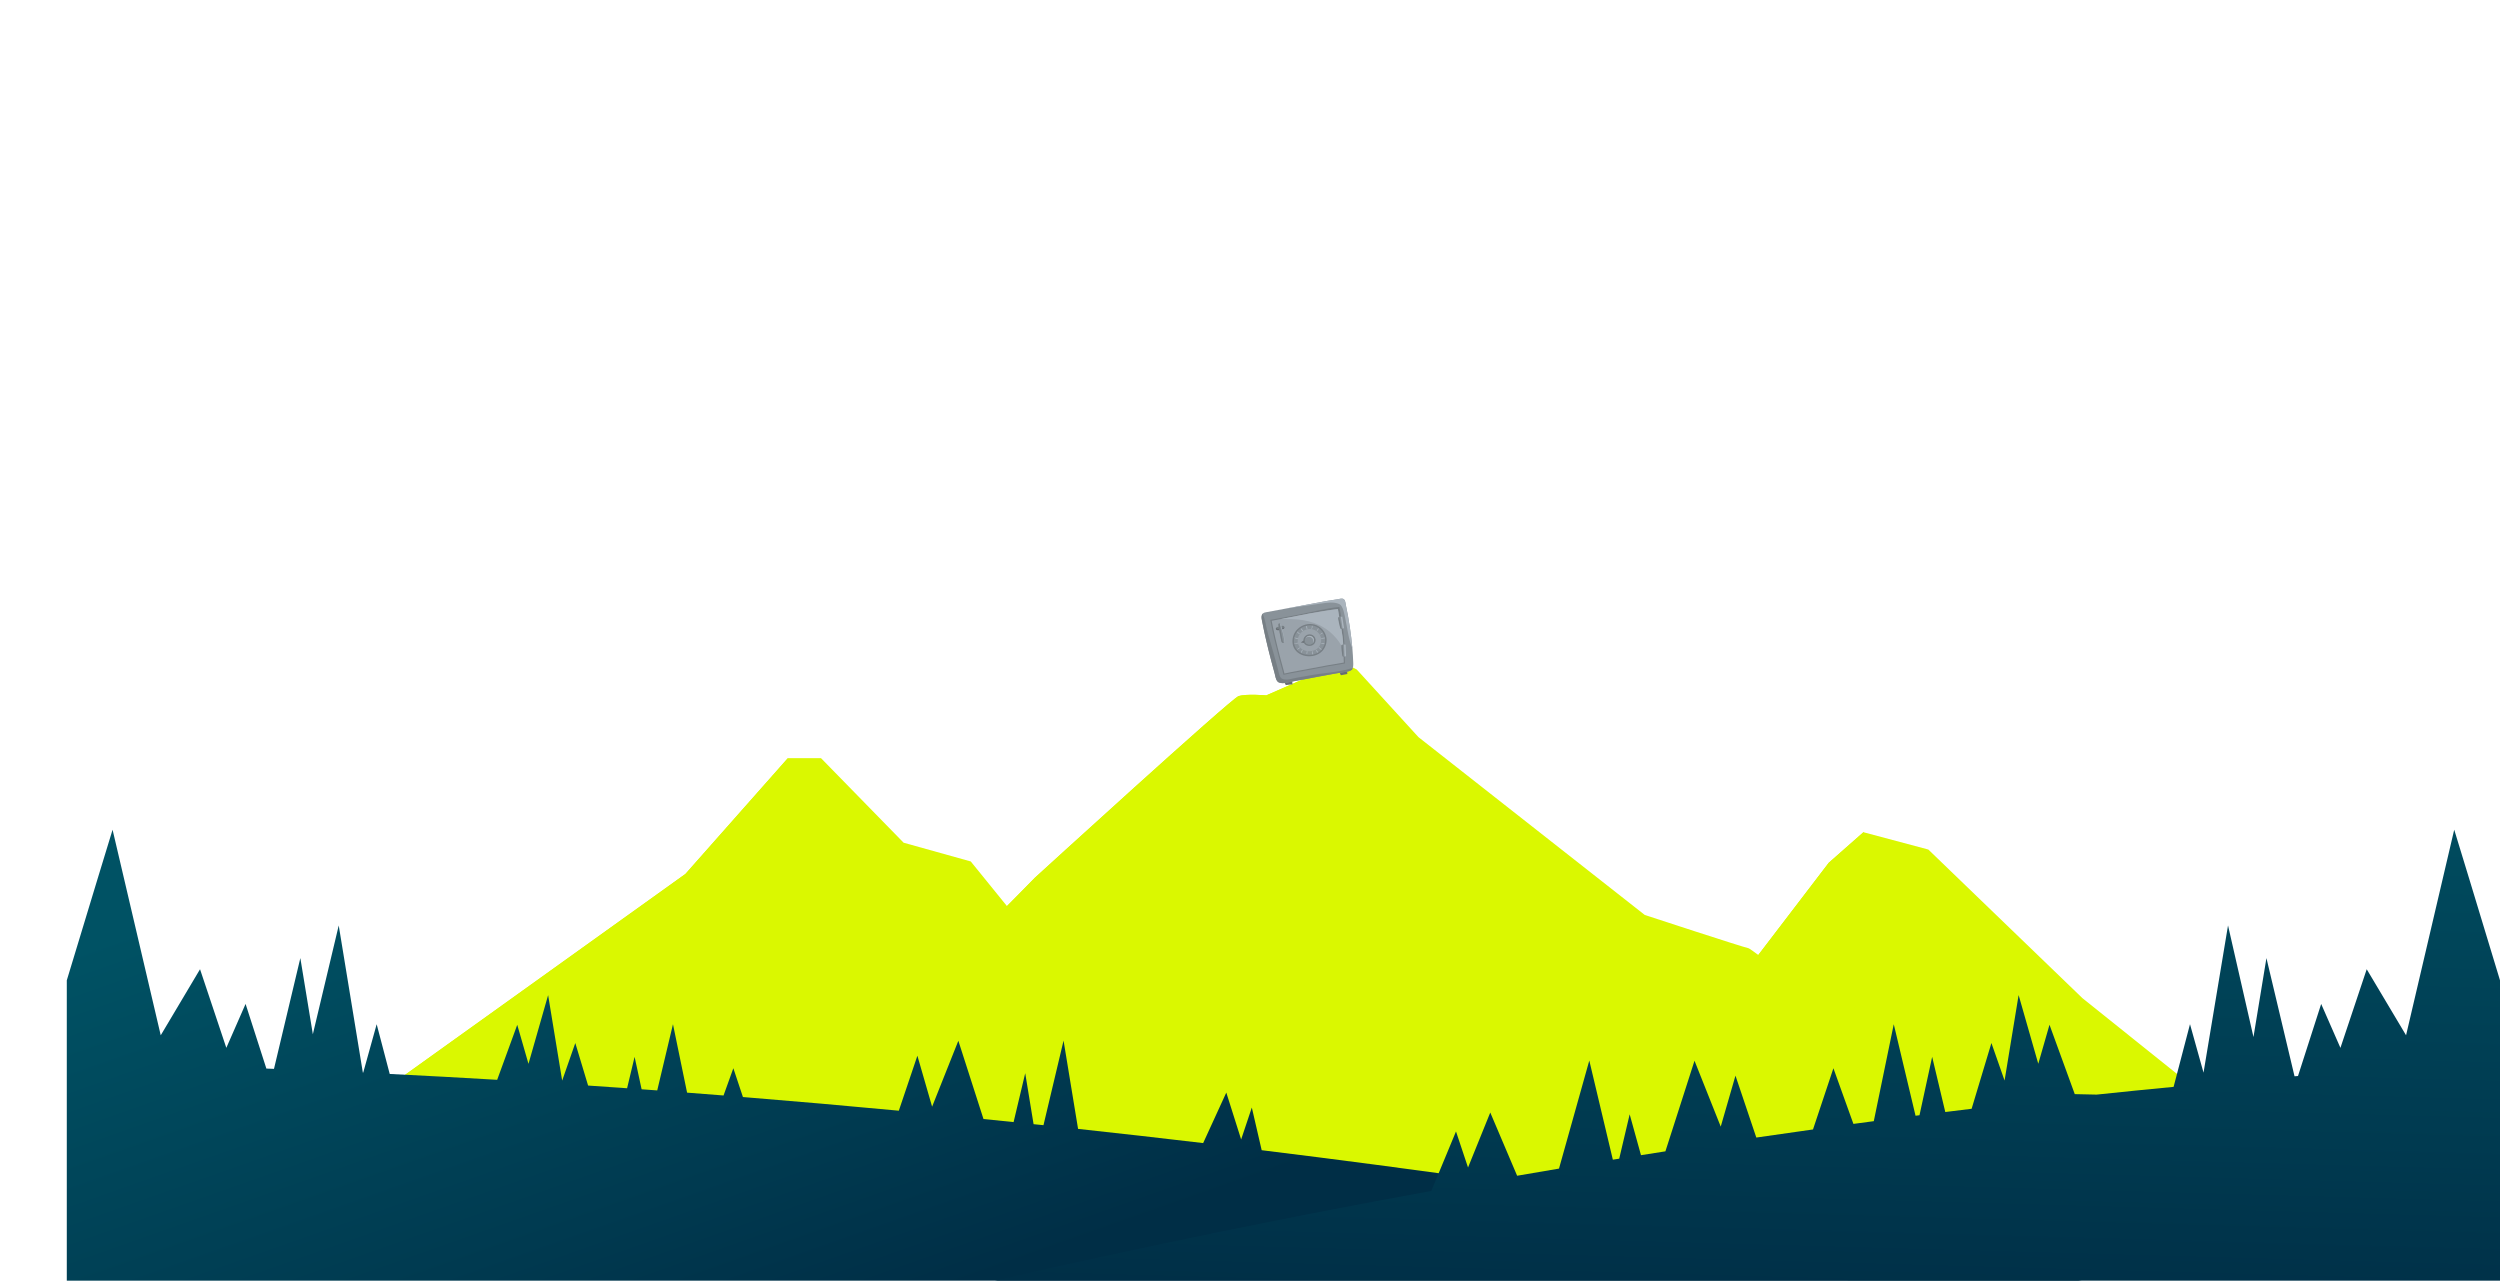
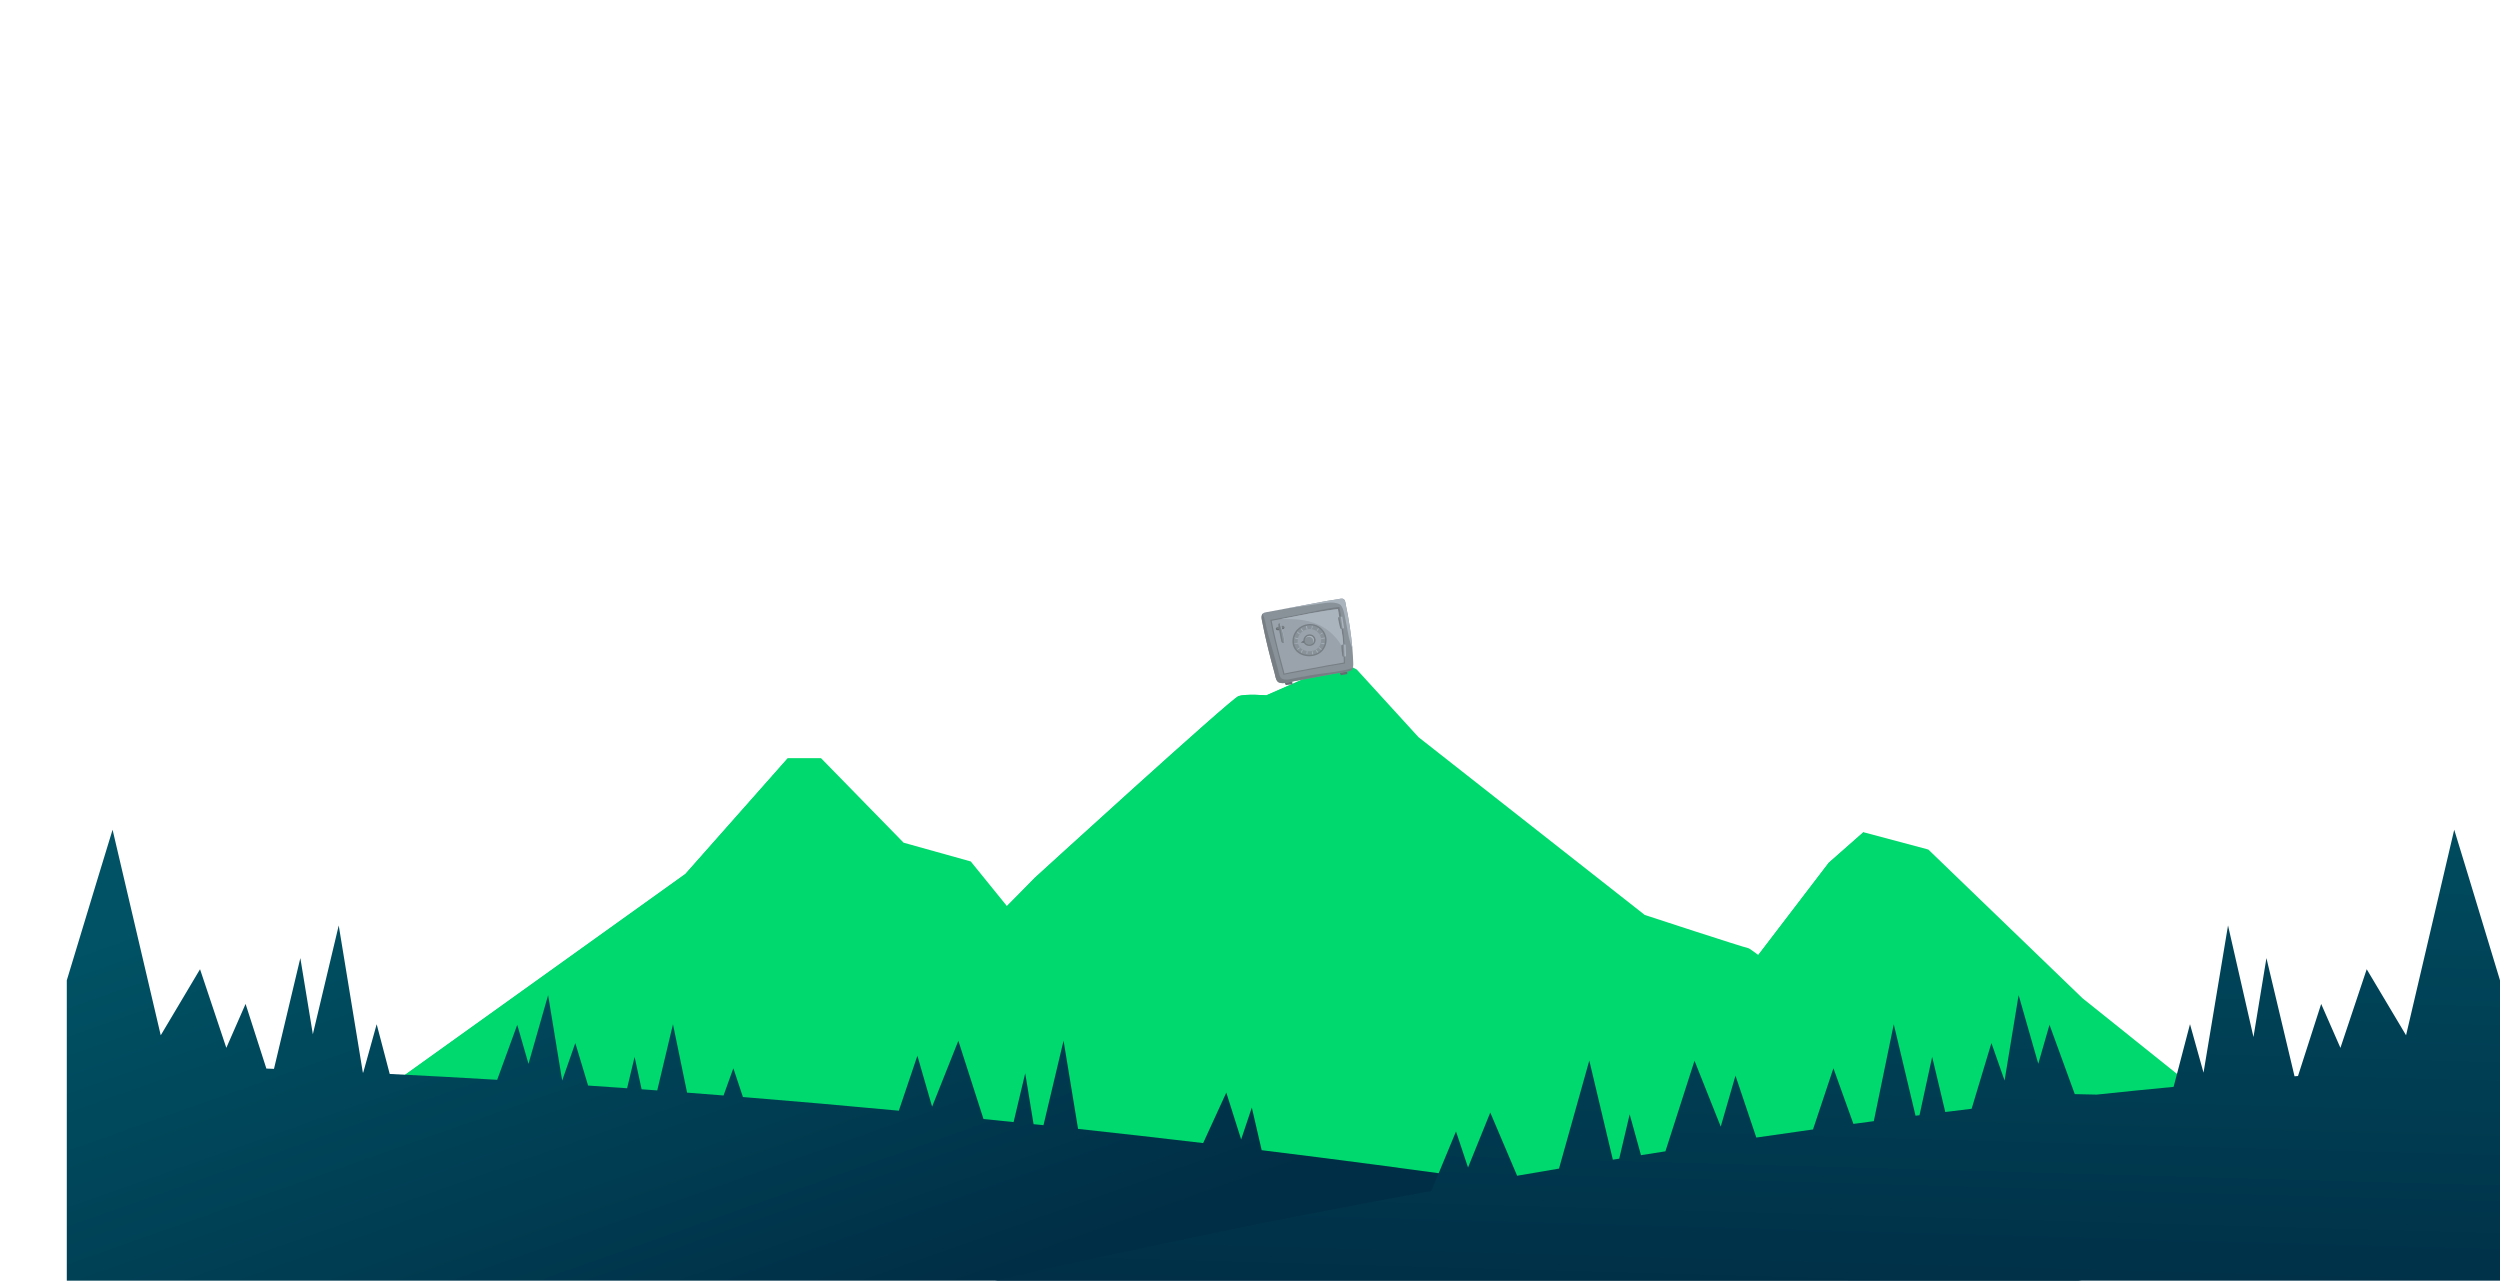
<svg xmlns="http://www.w3.org/2000/svg" xmlns:xlink="http://www.w3.org/1999/xlink" width="2491.67" height="1276.37" viewBox="0 0 2491.67 1276.37">
  <defs>
    <style>
      .cls-1 {
-         fill: #DAF800;
+         fill: #00D96D;
      }

      .cls-2 {
-         fill: #DAF800;
+         fill: #00D96D;
      }

      .cls-3 {
-         fill: #DAF800;
+         fill: #00D96D;
      }

      .cls-4 {
-         fill: #DAF800;
+         fill: #00D96D;
      }

      .cls-5 {
-         fill: #DAF800;
+         fill: #00D96D;
      }

      .cls-6 {
-         fill:#DAF800;
+         fill:#00D96D;
      }

      .cls-7 {
        fill: url(#linear-gradient-7);
      }

      .cls-8 {
        fill: url(#linear-gradient-8);
      }

      .cls-9 {
        fill: none;
      }

      .cls-10 {
        fill: #676d73;
      }

      .cls-11 {
        fill: #899299;
      }

      .cls-12 {
        fill: #777f85;
      }

      .cls-13 {
        fill: #9aa3ab;
      }

      .cls-14 {
        fill: #aab4bd;
      }
    </style>
    <linearGradient id="linear-gradient" x1="1281.15" y1="845.48" x2="1330.86" y2="1157.28" gradientUnits="userSpaceOnUse">
      <stop offset="0.03" stop-color="#4fbbf7" />
      <stop offset="1" stop-color="#005668" />
    </linearGradient>
    <linearGradient id="linear-gradient-2" x1="733.14" y1="816.66" x2="737.48" y2="1020.26" xlink:href="#linear-gradient" />
    <linearGradient id="linear-gradient-3" x1="1872" y1="885.85" x2="1902.61" y2="1165.7" xlink:href="#linear-gradient" />
    <linearGradient id="linear-gradient-4" x1="815.81" y1="1365.49" x2="1341.64" y2="839.65" gradientUnits="userSpaceOnUse">
      <stop offset="0.03" stop-color="#4fbbf7" />
      <stop offset="1" stop-color="#8ff7ff" />
    </linearGradient>
    <linearGradient id="linear-gradient-5" x1="255.62" y1="966.61" x2="818.49" y2="966.61" xlink:href="#linear-gradient-4" />
    <linearGradient id="linear-gradient-6" x1="1673.24" y1="952.43" x2="1895.37" y2="952.43" xlink:href="#linear-gradient-4" />
    <linearGradient id="linear-gradient-7" x1="1059.66" y1="1245.44" x2="856.36" y2="669.86" gradientUnits="userSpaceOnUse">
      <stop offset="0" stop-color="#002e46" />
      <stop offset="0.3" stop-color="#003a50" />
      <stop offset="1" stop-color="#005264" />
    </linearGradient>
    <linearGradient id="linear-gradient-8" x1="1740.57" y1="1311.15" x2="1758.15" y2="678.18" xlink:href="#linear-gradient-7" />
  </defs>
  <g id="Layer_1" data-name="Layer 1">
    <g>
      <path class="cls-1" d="M1262.09,693.07l75.69-33.2,14.42,7.38,61.55,67.44L1639.3,911.92s97.17,31.88,103.4,33.15,297.73,232.3,297.73,232.3H627.7l242.91-180s53.57-20.4,59.8-23,100.9-99.46,100.9-99.46,195.58-178.5,203-181.05S1262.09,693.07,1262.09,693.07Z" />
      <polygon class="cls-2" points="255.62 1177.37 683.16 871.01 785.04 755.85 818.49 755.85 900.61 839.9 967.51 858.58 1226.02 1177.37 255.62 1177.37" />
      <polygon class="cls-3" points="1504.48 1177.37 1704.18 1014.96 1822.68 859.88 1857.22 829.45 1921.91 846.72 2075.47 994.81 2303.3 1177.37 1504.48 1177.37" />
      <path class="cls-4" d="M1290.71,991.93l67.51-73.31L1304.77,825l-185.64,109.4L1265.4,827.83l72.38-168-75.69,33.2s-20.25-1.73-27.73.82-203,181.05-203,181.05-94.67,96.91-100.9,99.46-59.8,23-59.8,23l-242.91,180H1226l250.33-96.2Z" />
      <polygon class="cls-5" points="818.49 755.85 764.73 856.62 584.71 974.65 770.35 873.89 787.23 908.44 680.35 983.89 716.91 1020.72 351.25 1177.37 255.62 1177.37 683.16 871.01 785.04 755.85 818.49 755.85" />
      <polygon class="cls-6" points="1857.22 829.45 1822.68 859.88 1704.18 1014.96 1805.44 948.74 1673.24 1075.42 1884.2 989.05 1856.07 888.28 1895.37 864.8 1857.22 829.45" />
    </g>
    <path class="cls-7" d="M2074.64,1276.37c-233.58-47.25-515.25-92.89-817.17-130l-9.82-42.51L1237,1135.67l-14.79-46.74-23.06,50.34q-61.86-7.33-124.67-14.14l-14.46-88L1040,1121.43l-9.86-1-8.34-50.81-11.59,48.73q-15-1.54-30-3.06l-25.06-78L929,1103l-14.67-50.79L895.82,1107q-77.36-7.29-155.36-13.62l-9.56-28.7-9.77,27.15q-18.17-1.44-36.34-2.83l-14.06-68.21-15.69,66-15.56-1.14-7-32.32L625,1084.63q-19.44-1.38-38.86-2.7l-12.76-42.38L560.3,1077l-14-85.2-19.58,68.48-11.2-38.89-20,54.82q-53.62-3.2-107.1-5.83l-13-49.57L362,1069.06l-.35,0L337.6,922.37,311.81,1030.8l-12.47-75.93L273.07,1065.3l-7.59-.29-20.72-64.44-19.19,43.79L199.37,966l-39.17,65.85-48-204.89s-25,81.74-45.63,150.13v299.3" />
    <path class="cls-8" d="M2491.67,1276.37V977.07c-20.6-68.39-45.63-150.13-45.63-150.13l-48,204.89L2358.83,966l-26.2,78.38-19.19-43.79-23.1,71.84-3.46.27-28-117.81-12.92,78.68L2220.6,922.37l-24.42,146.71-13.48-48.32-16.34,62.47q-37.07,3.54-76.72,7.73l-21.79-.48-25.18-69.14-11.19,38.89-19.59-68.48-14,85.2-13.11-37.4-19.73,65.53q-13,1.58-26.25,3.23l-13.08-55-12.62,58.2-3.94.51-21.7-91.22-19.91,96.63q-10.1,1.33-20.31,2.72l-19.94-55.46-20.34,61q-27.85,3.88-56.5,8.07l-20.77-61.71L1715,1122.87l-26.14-65.67-29,90.29q-12.12,1.89-24.34,3.84l-11.28-40.74-10.42,44.22-6.35,1L1584,1057,1553.8,1164.7q-20.7,3.48-41.73,7.12l-26.77-63-22.16,54.79-12-35.93-24.58,59.3c-136.29,24.8-281.74,54.29-435.15,89.38" />
    <path class="cls-9" d="M2398.07,0l80.06,1250.74" />
    <path class="cls-9" d="M80.07,1250.74,0,0" />
  </g>
  <g id="Layer_2" data-name="Layer 2">
    <path class="cls-10" d="M1288.28,682.06a16.74,16.74,0,0,1-.25-5.82c0,.15-7,.61-7.74,2.19a1.34,1.34,0,0,0-.14.47c-.14,1.17.85,2.75,1.3,3.86" />
    <path class="cls-10" d="M1342.88,671.76a16.74,16.74,0,0,1-.12-5.82c0,.14-7,.43-7.79,2a1.84,1.84,0,0,0-.15.47c-.17,1.16.79,2.77,1.2,3.89a1.29,1.29,0,0,0,.46.69" />
    <path class="cls-11" d="M1347.88,646.36q.6,7.18.86,14.42c.18,5.23-.68,7.75-6.13,8.57-18.09,2.73-36,6.62-54,9.75-4.44.78-9.32,2.78-13.8,1.14a3.91,3.91,0,0,1-1.49-1c-1.94-2.07-2.29-5.76-3-8.38q-1.65-6-3.23-11.93c-3.61-13.68-6.88-27.41-9.47-41.32-.4-2.15-.65-4.73,1-6.18a6.53,6.53,0,0,1,3.21-1.23l20.61-3.82,19.58-3.63c6.86-1.27,13.7-2.63,20.58-3.82q5.28-.92,10.57-1.66c1.75-.23,4.11-1.17,5.8-.26,1.86,1,2,3.89,2.34,5.76A361.62,361.62,0,0,1,1347.88,646.36Z" />
    <path class="cls-12" d="M1346.13,666.3c-1.49.31-3.15.94-4.33,1.19q-3.73.79-7.5,1.46c-5,.89-10.06,1.61-15.12,2.15-9.14,1-18.08,2.86-27.13,4.44-4.44.77-9.32,2.78-13.8,1.13a3.88,3.88,0,0,1-1.49-1c-1.94-2.08-2.29-5.76-3-8.38q-1.65-6-3.23-11.93c-2.44-9.25-5.48-18.32-7.73-27.61-1.35-5.56-1.94-10.78-4.34-16-2,2.7-.79,6.13-.21,9.13q1.26,6.46,2.69,12.88c1.88,8.45,4,16.85,6.17,25.21q1.58,6,3.23,11.93c.73,2.62,1.08,6.31,3,8.38a3.91,3.91,0,0,0,1.49,1c4.48,1.64,9.36-.36,13.8-1.14,18-3.13,35.89-7,54-9.75,1.9-.28,4.91-1.1,5.62-3.18A5.74,5.74,0,0,0,1346.13,666.3Z" />
    <path class="cls-12" d="M1278.85,671.12c-.18-.8-.36-1.63-.59-2.48-1.09-3.91-2.17-7.88-3.21-11.82-3.79-14.4-6.59-26.43-8.79-37.87l-.23-1.16,26.39-4.9c14-2.6,28.45-6.53,42.53-8,2.45,13,4.61,25.26,5,38.48v.21c.16,5.46.33,11.11.52,16.68l0,1-1,.16c-10.5,1.63-21,3.64-31.19,5.58l-.27-1.14.22,1.15c-6.9,1.32-14,2.68-21,3.9-1.31.23-2.55.52-3.75.8s-2.21.52-3.18.68l-1.1.18Z" />
    <path class="cls-13" d="M1338.78,643.48l.12,3.66c.13,4.36.26,8.8.41,13.2-10.53,1.63-21.06,3.64-31.26,5.59-6.9,1.32-14,2.69-21,3.9-1.34.24-2.6.53-3.81.82s-2.17.51-3.1.66c0-.16-.07-.31-.1-.45-.18-.81-.37-1.66-.61-2.53-1.09-3.91-2.17-7.89-3.2-11.81-3.77-14.3-6.58-26.4-8.78-37.79l9.88-1.89c18.63-3.64,37.33-7.61,56.12-9.8C1335.23,619.3,1338.41,631.09,1338.78,643.48Z" />
    <path class="cls-12" d="M1279,623.75a1.62,1.62,0,0,1-.21,3.16c-1.49.35-6.22,2.41-7.09.1a1.48,1.48,0,0,1,.46-1.56,4.09,4.09,0,0,1,1.9-.8l3.7-.87A2.1,2.1,0,0,1,1279,623.75Z" />
    <path class="cls-10" d="M1279.23,625.8c-1.5.35-6.22,2.41-7.1.1a1.34,1.34,0,0,1-.07-.39,1.47,1.47,0,0,0-.4,1.5c.87,2.31,5.6.25,7.09-.1a1.68,1.68,0,0,0,1.38-1.6A1.79,1.79,0,0,1,1279.23,625.8Z" />
    <path class="cls-14" d="M1338.78,643.48l.12,3.66a51.19,51.19,0,0,0-24.16-24.23,65,65,0,0,0-22.06-5.55c-3.83-.35-7.67-.39-11.51-.4-1.17,0-2.51,0-3.88-.12,18.63-3.64,37.33-7.61,56.12-9.8C1335.23,619.3,1338.41,631.09,1338.78,643.48Z" />
    <g>
      <path class="cls-11" d="M1339.57,626.1c-.57.09-2.67.88-3.21.56-.88-.5-.78-2.82-.95-3.83-.12-.68-1.75-7.34-1.5-7.45a8.38,8.38,0,0,1,3.92-.72Z" />
      <path class="cls-14" d="M1335.18,614.93a8,8,0,0,1,1.2,0l1.75,11.43c-.26,0-.83.22-1.43.38a17.24,17.24,0,0,0,2.87-.63l-1.74-11.44A8.45,8.45,0,0,0,1335.18,614.93Z" />
      <path class="cls-12" d="M1337.44,626.48c-.88-.51-.78-2.83-1-3.84-.12-.67-1.74-7.33-1.5-7.44a8.18,8.18,0,0,1,1.44-.5,8.06,8.06,0,0,0-2.51.68c-.59.29,1.53,10.75,2.45,11.28a2.68,2.68,0,0,0,1.54-.11A.86.86,0,0,1,1337.44,626.48Z" />
    </g>
    <g>
      <path class="cls-11" d="M1341.56,654.1c-.58,0-2.75.57-3.25.2-.82-.61-.45-2.9-.51-3.92,0-.69-.9-7.49-.64-7.57a8.38,8.38,0,0,1,4-.27Z" />
      <path class="cls-14" d="M1338.47,642.51a8.13,8.13,0,0,1,1.2.12q.21,5.77.43,11.56c-.27,0-.85.13-1.46.22a16.76,16.76,0,0,0,2.92-.31l-.42-11.56A8.54,8.54,0,0,0,1338.47,642.51Z" />
      <path class="cls-12" d="M1339.4,654.23c-.82-.6-.45-2.89-.51-3.92-.05-.68-.9-7.48-.64-7.56a7.48,7.48,0,0,1,1.49-.33,8,8,0,0,0-2.58.39c-.62.22.29,10.86,1.15,11.49a2.81,2.81,0,0,0,1.54.06A.83.83,0,0,1,1339.4,654.23Z" />
    </g>
    <path class="cls-12" d="M1317.63,649.11c-8.09,8.32-25.59,6.19-29-5.93a17,17,0,0,1,4.39-16,17.89,17.89,0,0,1,17.38-4.66A16.66,16.66,0,0,1,1322.08,636,16.24,16.24,0,0,1,1317.63,649.11Z" />
    <path class="cls-11" d="M1316.53,648.14c-7.38,7.58-23.34,5.64-26.44-5.41a15.48,15.48,0,0,1,4-14.63,16.32,16.32,0,0,1,15.85-4.26,15.22,15.22,0,0,1,10.64,12.33A14.82,14.82,0,0,1,1316.53,648.14Z" />
    <path class="cls-13" d="M1313.72,645.65c-5.57,5.72-17.61,4.26-20-4.08a11.69,11.69,0,0,1,3-11,12.28,12.28,0,0,1,12-3.2,11.45,11.45,0,0,1,8,9.29A11.2,11.2,0,0,1,1313.72,645.65Z" />
    <path class="cls-10" d="M1299.56,638.31a12.61,12.61,0,0,1,.62,2.48c-1.24-.17-2.49-.34-3.74-.49Z" />
    <path class="cls-12" d="M1309.58,642c-2.9,3-9.18,2.22-10.39-2.13a6,6,0,0,1,1.57-5.75,6.4,6.4,0,0,1,6.23-1.67,6,6,0,0,1,4.19,4.84A5.83,5.83,0,0,1,1309.58,642Z" />
    <path class="cls-11" d="M1308.42,641c-2.15,2.22-6.81,1.65-7.72-1.58a4.54,4.54,0,0,1,1.17-4.27,4.79,4.79,0,0,1,4.63-1.24,4.45,4.45,0,0,1,3.11,3.6A4.34,4.34,0,0,1,1308.42,641Z" />
    <path class="cls-11" d="M1308.42,641c-2.15,2.22-6.81,1.65-7.72-1.58a4.54,4.54,0,0,1,1.17-4.27,4.79,4.79,0,0,1,4.63-1.24,4.45,4.45,0,0,1,3.11,3.6A4.34,4.34,0,0,1,1308.42,641Z" />
    <path class="cls-14" d="M1306.5,633.88a4.79,4.79,0,0,0-4.63,1.24,4.65,4.65,0,0,0-.78,1.08l.1-.11a4.76,4.76,0,0,1,4.63-1.24,4.44,4.44,0,0,1,3.11,3.6,4.29,4.29,0,0,1-.47,2.48,4.35,4.35,0,0,0,1.15-3.45A4.45,4.45,0,0,0,1306.5,633.88Z" />
    <path class="cls-11" d="M1274.08,622.4c.77,5.41,1.8,10.75,2.85,16.12a3.34,3.34,0,0,0,.63,1.63,1.86,1.86,0,0,0,1.88.55c1-.33,1.18-1.47,1.08-2.34-.55-5.33-2.22-10.48-3.89-15.6a1.85,1.85,0,0,0-1-1.34c-.6-.24-1.59.27-1.32.76" />
    <path class="cls-14" d="M1276.63,622.76a1.85,1.85,0,0,0-1-1.34,1.19,1.19,0,0,0-.83,0,.94.94,0,0,1,.29.06,1.88,1.88,0,0,1,1,1.34c1.66,5.12,3.33,10.27,3.89,15.6a2,2,0,0,1-1,2.32,1.59,1.59,0,0,0,.48-.07c1-.33,1.18-1.47,1.08-2.34C1280,633,1278.3,627.88,1276.63,622.76Z" />
    <path class="cls-12" d="M1278.94,639.91a3.26,3.26,0,0,1-.64-1.63c-1-5.37-2.07-10.71-2.85-16.12l.23-.22a.39.39,0,0,1,.09-.46.84.84,0,0,0-.14-.06c-.6-.24-1.59.27-1.32.76l-.23.22c.77,5.41,1.8,10.75,2.85,16.12a3.34,3.34,0,0,0,.63,1.63,1.86,1.86,0,0,0,1.88.55,1.23,1.23,0,0,0,.44-.23A1.79,1.79,0,0,1,1278.94,639.91Z" />
    <path class="cls-14" d="M1347.88,646.36c-3.84-9.06-4.82-19.25-6.87-28.8-.94-4.33-2-13.75-6.48-15.63-5.2-2.2-11.37-1.31-16.78-.54l-31.16,4.43c-1.4.2-2.78.48-4.16.55l19.58-3.63c6.86-1.27,13.7-2.63,20.58-3.82q5.28-.92,10.57-1.66c1.75-.23,4.11-1.17,5.8-.26,1.86,1,2,3.89,2.34,5.76A361.62,361.62,0,0,1,1347.88,646.36Z" />
    <path class="cls-14" d="M1302.61,624.31c-.08-.67-1.17-.41-.92.29s.43,1.6.69,2.38c.13.39.72.17.67-.21C1302.94,625.94,1302.71,625.13,1302.61,624.31Z" />
    <path class="cls-14" d="M1293.24,640.6a26.62,26.62,0,0,0-3.45.95.11.11,0,0,0,0,.21,26.39,26.39,0,0,0,3.54-.37C1293.89,641.35,1293.72,640.45,1293.24,640.6Z" />
    <path class="cls-14" d="M1308.78,651.68a4.25,4.25,0,0,1-.48-1.39,8.54,8.54,0,0,0-.21-1.23.25.25,0,0,0-.45,0,4.41,4.41,0,0,0,.35,2.85C1308.18,652.54,1309.06,652.19,1308.78,651.68Z" />
    <path class="cls-14" d="M1320.1,635.49a32.57,32.57,0,0,0-3.28.57c-.28.08-.33.57,0,.57,1.13,0,2.27-.27,3.39-.38C1320.73,636.2,1320.6,635.39,1320.1,635.49Z" />
    <path class="cls-14" d="M1294.47,630.7c-.46-.36-.88-.78-1.36-1.11-.29-.2-.58.17-.4.43a5.93,5.93,0,0,0,1.25,1.25,2.06,2.06,0,0,0,1.42.68.12.12,0,0,0,.12-.17A2.61,2.61,0,0,0,1294.47,630.7Z" />
    <path class="cls-14" d="M1317.23,647.27c-.24-.5-.85-.85-1.27-1.2a4.42,4.42,0,0,0-1.51-1.08.21.21,0,0,0-.26.28c.22.51.81.88,1.22,1.23s.93,1,1.48,1.14A.27.27,0,0,0,1317.23,647.27Z" />
    <path class="cls-14" d="M1314.2,626.42a.24.24,0,0,0-.26-.14c-.28,0-.35.16-.49.39l-.48.82a5,5,0,0,0-.75,1.47c0,.19.2.27.32.17a5.41,5.41,0,0,0,1.08-1.39C1313.88,627.35,1314.38,626.91,1314.2,626.42Z" />
    <path class="cls-14" d="M1297.61,647.76c-.33.76-.59,1.56-.88,2.34a.36.36,0,0,0,.68.25c.31-.77.65-1.54.92-2.33A.38.38,0,0,0,1297.61,647.76Z" />
    <path class="cls-14" d="M1298.67,628.39a14.23,14.23,0,0,1-1.78-2.1.22.22,0,0,0-.39.18,4.23,4.23,0,0,0,1.74,2.52C1298.62,629.29,1299,628.69,1298.67,628.39Z" />
    <path class="cls-14" d="M1293.56,636.2a30.61,30.61,0,0,1-3.15-.73c-.23-.05-.3.27-.14.4a6.4,6.4,0,0,0,3.22,1A.34.34,0,0,0,1293.56,636.2Z" />
    <path class="cls-14" d="M1295.19,645.33a10.48,10.48,0,0,0-1.22.88,6.48,6.48,0,0,0-1.14.94c-.16.19.09.4.27.33a5.58,5.58,0,0,0,1.2-.71,10.1,10.1,0,0,0,1.27-.86C1295.85,645.66,1295.56,645.14,1295.19,645.33Z" />
    <path class="cls-14" d="M1303,649a.25.25,0,0,0-.43,0,3.11,3.11,0,0,0-.28,1.55c0,.41-.24,1,.11,1.25a.17.17,0,0,0,.17,0c.41-.2.33-.81.37-1.2A3.08,3.08,0,0,0,1303,649Z" />
    <path class="cls-14" d="M1307.52,624a7.19,7.19,0,0,1-.17,1.6,12.35,12.35,0,0,0-.34,1.33.17.17,0,0,0,.27.14,4.15,4.15,0,0,0,.9-3.09C1308.17,623.56,1307.52,623.59,1307.52,624Z" />
    <path class="cls-14" d="M1318.15,630.7c-.5-.07-1,.41-1.37.65a6.91,6.91,0,0,0-1.36,1c-.08.08,0,.24.09.2a6.63,6.63,0,0,0,1.61-.71c.44-.23,1-.35,1.21-.83A.21.21,0,0,0,1318.15,630.7Z" />
    <path class="cls-14" d="M1319.81,641.27a11.52,11.52,0,0,0-3.18-.45c-.23,0-.19.31,0,.39a6,6,0,0,0,1.48.44c.56.13,1.11.26,1.66.37S1320.27,641.37,1319.81,641.27Z" />
    <path class="cls-14" d="M1312.86,649c-.39-.45-.71-1-1.12-1.37-.13-.13-.42-.05-.36.17a4.48,4.48,0,0,0,.88,1.58c.32.39.75,1.06,1.29,1.09a.25.25,0,0,0,.26-.28C1313.73,649.67,1313.17,649.32,1312.86,649Z" />
  </g>
</svg>
